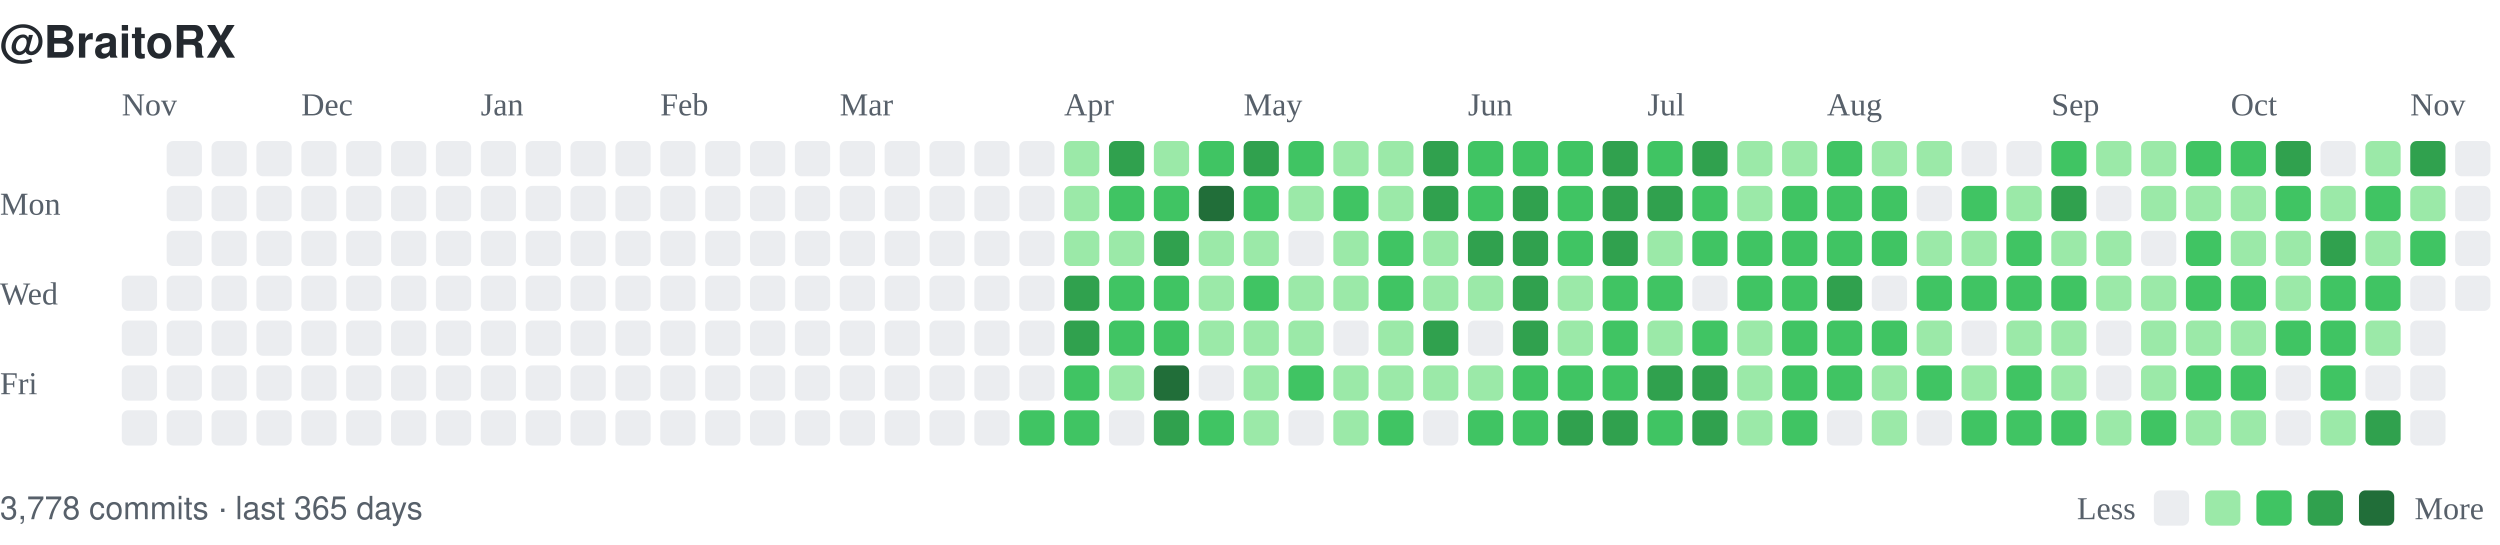
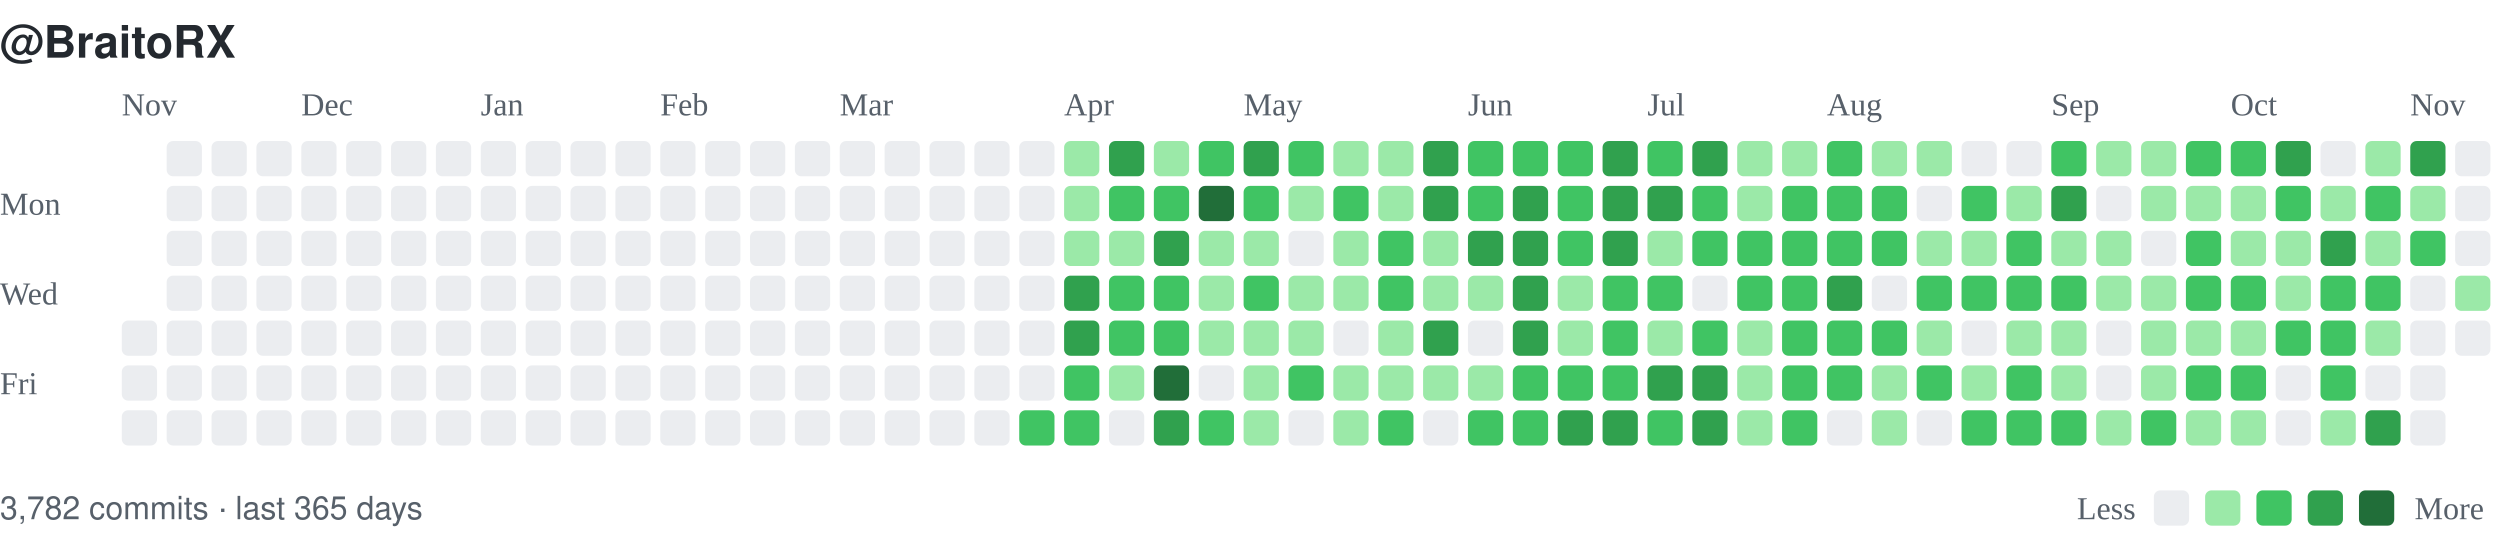
<svg xmlns="http://www.w3.org/2000/svg" width="780" height="170" viewBox="0 0 780 170" role="img">
  <text x="0" y="18" font-size="14" font-weight="600" fill="#24292f" font-family="ui-sans-serif,-apple-system,Segoe UI,Helvetica,Arial,sans-serif">@BraitoRX</text>
  <text x="0" y="67" font-size="10" fill="#57606a">Mon</text>
  <text x="0" y="95" font-size="10" fill="#57606a">Wed</text>
  <text x="0" y="123" font-size="10" fill="#57606a">Fri</text>
  <text x="38" y="36" font-size="10" fill="#57606a">Nov</text>
-   <rect x="38" y="86" width="11" height="11" rx="2" fill="#ebedf0" />
  <rect x="38" y="100" width="11" height="11" rx="2" fill="#ebedf0" />
  <rect x="38" y="114" width="11" height="11" rx="2" fill="#ebedf0" />
  <rect x="38" y="128" width="11" height="11" rx="2" fill="#ebedf0" />
  <rect x="52" y="44" width="11" height="11" rx="2" fill="#ebedf0" />
  <rect x="52" y="58" width="11" height="11" rx="2" fill="#ebedf0" />
  <rect x="52" y="72" width="11" height="11" rx="2" fill="#ebedf0" />
  <rect x="52" y="86" width="11" height="11" rx="2" fill="#ebedf0" />
  <rect x="52" y="100" width="11" height="11" rx="2" fill="#ebedf0" />
  <rect x="52" y="114" width="11" height="11" rx="2" fill="#ebedf0" />
  <rect x="52" y="128" width="11" height="11" rx="2" fill="#ebedf0" />
  <rect x="66" y="44" width="11" height="11" rx="2" fill="#ebedf0" />
  <rect x="66" y="58" width="11" height="11" rx="2" fill="#ebedf0" />
  <rect x="66" y="72" width="11" height="11" rx="2" fill="#ebedf0" />
  <rect x="66" y="86" width="11" height="11" rx="2" fill="#ebedf0" />
  <rect x="66" y="100" width="11" height="11" rx="2" fill="#ebedf0" />
  <rect x="66" y="114" width="11" height="11" rx="2" fill="#ebedf0" />
  <rect x="66" y="128" width="11" height="11" rx="2" fill="#ebedf0" />
  <rect x="80" y="44" width="11" height="11" rx="2" fill="#ebedf0" />
  <rect x="80" y="58" width="11" height="11" rx="2" fill="#ebedf0" />
  <rect x="80" y="72" width="11" height="11" rx="2" fill="#ebedf0" />
  <rect x="80" y="86" width="11" height="11" rx="2" fill="#ebedf0" />
  <rect x="80" y="100" width="11" height="11" rx="2" fill="#ebedf0" />
  <rect x="80" y="114" width="11" height="11" rx="2" fill="#ebedf0" />
  <rect x="80" y="128" width="11" height="11" rx="2" fill="#ebedf0" />
  <text x="94" y="36" font-size="10" fill="#57606a">Dec</text>
  <rect x="94" y="44" width="11" height="11" rx="2" fill="#ebedf0" />
  <rect x="94" y="58" width="11" height="11" rx="2" fill="#ebedf0" />
  <rect x="94" y="72" width="11" height="11" rx="2" fill="#ebedf0" />
  <rect x="94" y="86" width="11" height="11" rx="2" fill="#ebedf0" />
  <rect x="94" y="100" width="11" height="11" rx="2" fill="#ebedf0" />
  <rect x="94" y="114" width="11" height="11" rx="2" fill="#ebedf0" />
  <rect x="94" y="128" width="11" height="11" rx="2" fill="#ebedf0" />
  <rect x="108" y="44" width="11" height="11" rx="2" fill="#ebedf0" />
  <rect x="108" y="58" width="11" height="11" rx="2" fill="#ebedf0" />
  <rect x="108" y="72" width="11" height="11" rx="2" fill="#ebedf0" />
  <rect x="108" y="86" width="11" height="11" rx="2" fill="#ebedf0" />
  <rect x="108" y="100" width="11" height="11" rx="2" fill="#ebedf0" />
  <rect x="108" y="114" width="11" height="11" rx="2" fill="#ebedf0" />
  <rect x="108" y="128" width="11" height="11" rx="2" fill="#ebedf0" />
  <rect x="122" y="44" width="11" height="11" rx="2" fill="#ebedf0" />
  <rect x="122" y="58" width="11" height="11" rx="2" fill="#ebedf0" />
  <rect x="122" y="72" width="11" height="11" rx="2" fill="#ebedf0" />
  <rect x="122" y="86" width="11" height="11" rx="2" fill="#ebedf0" />
  <rect x="122" y="100" width="11" height="11" rx="2" fill="#ebedf0" />
  <rect x="122" y="114" width="11" height="11" rx="2" fill="#ebedf0" />
  <rect x="122" y="128" width="11" height="11" rx="2" fill="#ebedf0" />
  <rect x="136" y="44" width="11" height="11" rx="2" fill="#ebedf0" />
  <rect x="136" y="58" width="11" height="11" rx="2" fill="#ebedf0" />
  <rect x="136" y="72" width="11" height="11" rx="2" fill="#ebedf0" />
  <rect x="136" y="86" width="11" height="11" rx="2" fill="#ebedf0" />
  <rect x="136" y="100" width="11" height="11" rx="2" fill="#ebedf0" />
  <rect x="136" y="114" width="11" height="11" rx="2" fill="#ebedf0" />
  <rect x="136" y="128" width="11" height="11" rx="2" fill="#ebedf0" />
  <text x="150" y="36" font-size="10" fill="#57606a">Jan</text>
  <rect x="150" y="44" width="11" height="11" rx="2" fill="#ebedf0" />
  <rect x="150" y="58" width="11" height="11" rx="2" fill="#ebedf0" />
  <rect x="150" y="72" width="11" height="11" rx="2" fill="#ebedf0" />
  <rect x="150" y="86" width="11" height="11" rx="2" fill="#ebedf0" />
  <rect x="150" y="100" width="11" height="11" rx="2" fill="#ebedf0" />
  <rect x="150" y="114" width="11" height="11" rx="2" fill="#ebedf0" />
  <rect x="150" y="128" width="11" height="11" rx="2" fill="#ebedf0" />
  <rect x="164" y="44" width="11" height="11" rx="2" fill="#ebedf0" />
  <rect x="164" y="58" width="11" height="11" rx="2" fill="#ebedf0" />
  <rect x="164" y="72" width="11" height="11" rx="2" fill="#ebedf0" />
  <rect x="164" y="86" width="11" height="11" rx="2" fill="#ebedf0" />
  <rect x="164" y="100" width="11" height="11" rx="2" fill="#ebedf0" />
  <rect x="164" y="114" width="11" height="11" rx="2" fill="#ebedf0" />
  <rect x="164" y="128" width="11" height="11" rx="2" fill="#ebedf0" />
  <rect x="178" y="44" width="11" height="11" rx="2" fill="#ebedf0" />
  <rect x="178" y="58" width="11" height="11" rx="2" fill="#ebedf0" />
  <rect x="178" y="72" width="11" height="11" rx="2" fill="#ebedf0" />
  <rect x="178" y="86" width="11" height="11" rx="2" fill="#ebedf0" />
  <rect x="178" y="100" width="11" height="11" rx="2" fill="#ebedf0" />
  <rect x="178" y="114" width="11" height="11" rx="2" fill="#ebedf0" />
  <rect x="178" y="128" width="11" height="11" rx="2" fill="#ebedf0" />
  <rect x="192" y="44" width="11" height="11" rx="2" fill="#ebedf0" />
  <rect x="192" y="58" width="11" height="11" rx="2" fill="#ebedf0" />
  <rect x="192" y="72" width="11" height="11" rx="2" fill="#ebedf0" />
  <rect x="192" y="86" width="11" height="11" rx="2" fill="#ebedf0" />
  <rect x="192" y="100" width="11" height="11" rx="2" fill="#ebedf0" />
  <rect x="192" y="114" width="11" height="11" rx="2" fill="#ebedf0" />
  <rect x="192" y="128" width="11" height="11" rx="2" fill="#ebedf0" />
  <text x="206" y="36" font-size="10" fill="#57606a">Feb</text>
  <rect x="206" y="44" width="11" height="11" rx="2" fill="#ebedf0" />
  <rect x="206" y="58" width="11" height="11" rx="2" fill="#ebedf0" />
  <rect x="206" y="72" width="11" height="11" rx="2" fill="#ebedf0" />
  <rect x="206" y="86" width="11" height="11" rx="2" fill="#ebedf0" />
  <rect x="206" y="100" width="11" height="11" rx="2" fill="#ebedf0" />
  <rect x="206" y="114" width="11" height="11" rx="2" fill="#ebedf0" />
  <rect x="206" y="128" width="11" height="11" rx="2" fill="#ebedf0" />
  <rect x="220" y="44" width="11" height="11" rx="2" fill="#ebedf0" />
  <rect x="220" y="58" width="11" height="11" rx="2" fill="#ebedf0" />
  <rect x="220" y="72" width="11" height="11" rx="2" fill="#ebedf0" />
  <rect x="220" y="86" width="11" height="11" rx="2" fill="#ebedf0" />
  <rect x="220" y="100" width="11" height="11" rx="2" fill="#ebedf0" />
  <rect x="220" y="114" width="11" height="11" rx="2" fill="#ebedf0" />
  <rect x="220" y="128" width="11" height="11" rx="2" fill="#ebedf0" />
  <rect x="234" y="44" width="11" height="11" rx="2" fill="#ebedf0" />
  <rect x="234" y="58" width="11" height="11" rx="2" fill="#ebedf0" />
  <rect x="234" y="72" width="11" height="11" rx="2" fill="#ebedf0" />
  <rect x="234" y="86" width="11" height="11" rx="2" fill="#ebedf0" />
  <rect x="234" y="100" width="11" height="11" rx="2" fill="#ebedf0" />
  <rect x="234" y="114" width="11" height="11" rx="2" fill="#ebedf0" />
  <rect x="234" y="128" width="11" height="11" rx="2" fill="#ebedf0" />
  <rect x="248" y="44" width="11" height="11" rx="2" fill="#ebedf0" />
  <rect x="248" y="58" width="11" height="11" rx="2" fill="#ebedf0" />
  <rect x="248" y="72" width="11" height="11" rx="2" fill="#ebedf0" />
  <rect x="248" y="86" width="11" height="11" rx="2" fill="#ebedf0" />
  <rect x="248" y="100" width="11" height="11" rx="2" fill="#ebedf0" />
  <rect x="248" y="114" width="11" height="11" rx="2" fill="#ebedf0" />
  <rect x="248" y="128" width="11" height="11" rx="2" fill="#ebedf0" />
  <text x="262" y="36" font-size="10" fill="#57606a">Mar</text>
  <rect x="262" y="44" width="11" height="11" rx="2" fill="#ebedf0" />
  <rect x="262" y="58" width="11" height="11" rx="2" fill="#ebedf0" />
  <rect x="262" y="72" width="11" height="11" rx="2" fill="#ebedf0" />
  <rect x="262" y="86" width="11" height="11" rx="2" fill="#ebedf0" />
  <rect x="262" y="100" width="11" height="11" rx="2" fill="#ebedf0" />
  <rect x="262" y="114" width="11" height="11" rx="2" fill="#ebedf0" />
  <rect x="262" y="128" width="11" height="11" rx="2" fill="#ebedf0" />
  <rect x="276" y="44" width="11" height="11" rx="2" fill="#ebedf0" />
  <rect x="276" y="58" width="11" height="11" rx="2" fill="#ebedf0" />
  <rect x="276" y="72" width="11" height="11" rx="2" fill="#ebedf0" />
  <rect x="276" y="86" width="11" height="11" rx="2" fill="#ebedf0" />
  <rect x="276" y="100" width="11" height="11" rx="2" fill="#ebedf0" />
  <rect x="276" y="114" width="11" height="11" rx="2" fill="#ebedf0" />
  <rect x="276" y="128" width="11" height="11" rx="2" fill="#ebedf0" />
  <rect x="290" y="44" width="11" height="11" rx="2" fill="#ebedf0" />
  <rect x="290" y="58" width="11" height="11" rx="2" fill="#ebedf0" />
  <rect x="290" y="72" width="11" height="11" rx="2" fill="#ebedf0" />
  <rect x="290" y="86" width="11" height="11" rx="2" fill="#ebedf0" />
  <rect x="290" y="100" width="11" height="11" rx="2" fill="#ebedf0" />
  <rect x="290" y="114" width="11" height="11" rx="2" fill="#ebedf0" />
  <rect x="290" y="128" width="11" height="11" rx="2" fill="#ebedf0" />
  <rect x="304" y="44" width="11" height="11" rx="2" fill="#ebedf0" />
  <rect x="304" y="58" width="11" height="11" rx="2" fill="#ebedf0" />
  <rect x="304" y="72" width="11" height="11" rx="2" fill="#ebedf0" />
  <rect x="304" y="86" width="11" height="11" rx="2" fill="#ebedf0" />
  <rect x="304" y="100" width="11" height="11" rx="2" fill="#ebedf0" />
  <rect x="304" y="114" width="11" height="11" rx="2" fill="#ebedf0" />
  <rect x="304" y="128" width="11" height="11" rx="2" fill="#ebedf0" />
  <rect x="318" y="44" width="11" height="11" rx="2" fill="#ebedf0" />
  <rect x="318" y="58" width="11" height="11" rx="2" fill="#ebedf0" />
  <rect x="318" y="72" width="11" height="11" rx="2" fill="#ebedf0" />
  <rect x="318" y="86" width="11" height="11" rx="2" fill="#ebedf0" />
  <rect x="318" y="100" width="11" height="11" rx="2" fill="#ebedf0" />
  <rect x="318" y="114" width="11" height="11" rx="2" fill="#ebedf0" />
  <rect x="318" y="128" width="11" height="11" rx="2" fill="#40c463" />
  <text x="332" y="36" font-size="10" fill="#57606a">Apr</text>
  <rect x="332" y="44" width="11" height="11" rx="2" fill="#9be9a8" />
  <rect x="332" y="58" width="11" height="11" rx="2" fill="#9be9a8" />
  <rect x="332" y="72" width="11" height="11" rx="2" fill="#9be9a8" />
  <rect x="332" y="86" width="11" height="11" rx="2" fill="#30a14e" />
  <rect x="332" y="100" width="11" height="11" rx="2" fill="#30a14e" />
  <rect x="332" y="114" width="11" height="11" rx="2" fill="#40c463" />
  <rect x="332" y="128" width="11" height="11" rx="2" fill="#40c463" />
  <rect x="346" y="44" width="11" height="11" rx="2" fill="#30a14e" />
  <rect x="346" y="58" width="11" height="11" rx="2" fill="#40c463" />
  <rect x="346" y="72" width="11" height="11" rx="2" fill="#9be9a8" />
  <rect x="346" y="86" width="11" height="11" rx="2" fill="#40c463" />
  <rect x="346" y="100" width="11" height="11" rx="2" fill="#40c463" />
  <rect x="346" y="114" width="11" height="11" rx="2" fill="#9be9a8" />
  <rect x="346" y="128" width="11" height="11" rx="2" fill="#ebedf0" />
  <rect x="360" y="44" width="11" height="11" rx="2" fill="#9be9a8" />
  <rect x="360" y="58" width="11" height="11" rx="2" fill="#40c463" />
  <rect x="360" y="72" width="11" height="11" rx="2" fill="#30a14e" />
  <rect x="360" y="86" width="11" height="11" rx="2" fill="#40c463" />
  <rect x="360" y="100" width="11" height="11" rx="2" fill="#40c463" />
  <rect x="360" y="114" width="11" height="11" rx="2" fill="#216e39" />
  <rect x="360" y="128" width="11" height="11" rx="2" fill="#30a14e" />
  <rect x="374" y="44" width="11" height="11" rx="2" fill="#40c463" />
  <rect x="374" y="58" width="11" height="11" rx="2" fill="#216e39" />
  <rect x="374" y="72" width="11" height="11" rx="2" fill="#9be9a8" />
  <rect x="374" y="86" width="11" height="11" rx="2" fill="#9be9a8" />
  <rect x="374" y="100" width="11" height="11" rx="2" fill="#9be9a8" />
  <rect x="374" y="114" width="11" height="11" rx="2" fill="#ebedf0" />
  <rect x="374" y="128" width="11" height="11" rx="2" fill="#40c463" />
  <text x="388" y="36" font-size="10" fill="#57606a">May</text>
  <rect x="388" y="44" width="11" height="11" rx="2" fill="#30a14e" />
  <rect x="388" y="58" width="11" height="11" rx="2" fill="#40c463" />
  <rect x="388" y="72" width="11" height="11" rx="2" fill="#9be9a8" />
  <rect x="388" y="86" width="11" height="11" rx="2" fill="#40c463" />
  <rect x="388" y="100" width="11" height="11" rx="2" fill="#9be9a8" />
  <rect x="388" y="114" width="11" height="11" rx="2" fill="#9be9a8" />
  <rect x="388" y="128" width="11" height="11" rx="2" fill="#9be9a8" />
  <rect x="402" y="44" width="11" height="11" rx="2" fill="#40c463" />
  <rect x="402" y="58" width="11" height="11" rx="2" fill="#9be9a8" />
  <rect x="402" y="72" width="11" height="11" rx="2" fill="#ebedf0" />
  <rect x="402" y="86" width="11" height="11" rx="2" fill="#9be9a8" />
  <rect x="402" y="100" width="11" height="11" rx="2" fill="#9be9a8" />
  <rect x="402" y="114" width="11" height="11" rx="2" fill="#40c463" />
  <rect x="402" y="128" width="11" height="11" rx="2" fill="#ebedf0" />
  <rect x="416" y="44" width="11" height="11" rx="2" fill="#9be9a8" />
  <rect x="416" y="58" width="11" height="11" rx="2" fill="#40c463" />
  <rect x="416" y="72" width="11" height="11" rx="2" fill="#9be9a8" />
  <rect x="416" y="86" width="11" height="11" rx="2" fill="#9be9a8" />
  <rect x="416" y="100" width="11" height="11" rx="2" fill="#ebedf0" />
  <rect x="416" y="114" width="11" height="11" rx="2" fill="#9be9a8" />
  <rect x="416" y="128" width="11" height="11" rx="2" fill="#9be9a8" />
  <rect x="430" y="44" width="11" height="11" rx="2" fill="#9be9a8" />
  <rect x="430" y="58" width="11" height="11" rx="2" fill="#9be9a8" />
  <rect x="430" y="72" width="11" height="11" rx="2" fill="#40c463" />
  <rect x="430" y="86" width="11" height="11" rx="2" fill="#40c463" />
  <rect x="430" y="100" width="11" height="11" rx="2" fill="#9be9a8" />
  <rect x="430" y="114" width="11" height="11" rx="2" fill="#9be9a8" />
  <rect x="430" y="128" width="11" height="11" rx="2" fill="#40c463" />
  <rect x="444" y="44" width="11" height="11" rx="2" fill="#30a14e" />
  <rect x="444" y="58" width="11" height="11" rx="2" fill="#30a14e" />
  <rect x="444" y="72" width="11" height="11" rx="2" fill="#9be9a8" />
  <rect x="444" y="86" width="11" height="11" rx="2" fill="#9be9a8" />
  <rect x="444" y="100" width="11" height="11" rx="2" fill="#30a14e" />
  <rect x="444" y="114" width="11" height="11" rx="2" fill="#9be9a8" />
  <rect x="444" y="128" width="11" height="11" rx="2" fill="#ebedf0" />
  <text x="458" y="36" font-size="10" fill="#57606a">Jun</text>
  <rect x="458" y="44" width="11" height="11" rx="2" fill="#40c463" />
  <rect x="458" y="58" width="11" height="11" rx="2" fill="#40c463" />
  <rect x="458" y="72" width="11" height="11" rx="2" fill="#30a14e" />
  <rect x="458" y="86" width="11" height="11" rx="2" fill="#9be9a8" />
  <rect x="458" y="100" width="11" height="11" rx="2" fill="#ebedf0" />
  <rect x="458" y="114" width="11" height="11" rx="2" fill="#9be9a8" />
  <rect x="458" y="128" width="11" height="11" rx="2" fill="#40c463" />
  <rect x="472" y="44" width="11" height="11" rx="2" fill="#40c463" />
  <rect x="472" y="58" width="11" height="11" rx="2" fill="#30a14e" />
  <rect x="472" y="72" width="11" height="11" rx="2" fill="#30a14e" />
  <rect x="472" y="86" width="11" height="11" rx="2" fill="#30a14e" />
  <rect x="472" y="100" width="11" height="11" rx="2" fill="#30a14e" />
  <rect x="472" y="114" width="11" height="11" rx="2" fill="#40c463" />
  <rect x="472" y="128" width="11" height="11" rx="2" fill="#40c463" />
  <rect x="486" y="44" width="11" height="11" rx="2" fill="#40c463" />
  <rect x="486" y="58" width="11" height="11" rx="2" fill="#40c463" />
  <rect x="486" y="72" width="11" height="11" rx="2" fill="#40c463" />
  <rect x="486" y="86" width="11" height="11" rx="2" fill="#9be9a8" />
  <rect x="486" y="100" width="11" height="11" rx="2" fill="#9be9a8" />
  <rect x="486" y="114" width="11" height="11" rx="2" fill="#40c463" />
  <rect x="486" y="128" width="11" height="11" rx="2" fill="#30a14e" />
  <rect x="500" y="44" width="11" height="11" rx="2" fill="#30a14e" />
  <rect x="500" y="58" width="11" height="11" rx="2" fill="#30a14e" />
  <rect x="500" y="72" width="11" height="11" rx="2" fill="#30a14e" />
  <rect x="500" y="86" width="11" height="11" rx="2" fill="#40c463" />
  <rect x="500" y="100" width="11" height="11" rx="2" fill="#40c463" />
  <rect x="500" y="114" width="11" height="11" rx="2" fill="#40c463" />
  <rect x="500" y="128" width="11" height="11" rx="2" fill="#30a14e" />
  <text x="514" y="36" font-size="10" fill="#57606a">Jul</text>
  <rect x="514" y="44" width="11" height="11" rx="2" fill="#40c463" />
  <rect x="514" y="58" width="11" height="11" rx="2" fill="#30a14e" />
  <rect x="514" y="72" width="11" height="11" rx="2" fill="#9be9a8" />
  <rect x="514" y="86" width="11" height="11" rx="2" fill="#40c463" />
  <rect x="514" y="100" width="11" height="11" rx="2" fill="#9be9a8" />
  <rect x="514" y="114" width="11" height="11" rx="2" fill="#30a14e" />
  <rect x="514" y="128" width="11" height="11" rx="2" fill="#40c463" />
  <rect x="528" y="44" width="11" height="11" rx="2" fill="#30a14e" />
  <rect x="528" y="58" width="11" height="11" rx="2" fill="#40c463" />
  <rect x="528" y="72" width="11" height="11" rx="2" fill="#40c463" />
  <rect x="528" y="86" width="11" height="11" rx="2" fill="#ebedf0" />
  <rect x="528" y="100" width="11" height="11" rx="2" fill="#40c463" />
  <rect x="528" y="114" width="11" height="11" rx="2" fill="#30a14e" />
  <rect x="528" y="128" width="11" height="11" rx="2" fill="#30a14e" />
  <rect x="542" y="44" width="11" height="11" rx="2" fill="#9be9a8" />
  <rect x="542" y="58" width="11" height="11" rx="2" fill="#9be9a8" />
  <rect x="542" y="72" width="11" height="11" rx="2" fill="#40c463" />
  <rect x="542" y="86" width="11" height="11" rx="2" fill="#40c463" />
  <rect x="542" y="100" width="11" height="11" rx="2" fill="#9be9a8" />
  <rect x="542" y="114" width="11" height="11" rx="2" fill="#9be9a8" />
  <rect x="542" y="128" width="11" height="11" rx="2" fill="#9be9a8" />
  <rect x="556" y="44" width="11" height="11" rx="2" fill="#9be9a8" />
  <rect x="556" y="58" width="11" height="11" rx="2" fill="#40c463" />
  <rect x="556" y="72" width="11" height="11" rx="2" fill="#40c463" />
  <rect x="556" y="86" width="11" height="11" rx="2" fill="#40c463" />
  <rect x="556" y="100" width="11" height="11" rx="2" fill="#40c463" />
  <rect x="556" y="114" width="11" height="11" rx="2" fill="#40c463" />
  <rect x="556" y="128" width="11" height="11" rx="2" fill="#40c463" />
  <text x="570" y="36" font-size="10" fill="#57606a">Aug</text>
  <rect x="570" y="44" width="11" height="11" rx="2" fill="#40c463" />
  <rect x="570" y="58" width="11" height="11" rx="2" fill="#40c463" />
  <rect x="570" y="72" width="11" height="11" rx="2" fill="#40c463" />
  <rect x="570" y="86" width="11" height="11" rx="2" fill="#30a14e" />
  <rect x="570" y="100" width="11" height="11" rx="2" fill="#40c463" />
  <rect x="570" y="114" width="11" height="11" rx="2" fill="#40c463" />
  <rect x="570" y="128" width="11" height="11" rx="2" fill="#ebedf0" />
  <rect x="584" y="44" width="11" height="11" rx="2" fill="#9be9a8" />
  <rect x="584" y="58" width="11" height="11" rx="2" fill="#40c463" />
  <rect x="584" y="72" width="11" height="11" rx="2" fill="#40c463" />
  <rect x="584" y="86" width="11" height="11" rx="2" fill="#ebedf0" />
  <rect x="584" y="100" width="11" height="11" rx="2" fill="#40c463" />
  <rect x="584" y="114" width="11" height="11" rx="2" fill="#9be9a8" />
  <rect x="584" y="128" width="11" height="11" rx="2" fill="#9be9a8" />
  <rect x="598" y="44" width="11" height="11" rx="2" fill="#9be9a8" />
  <rect x="598" y="58" width="11" height="11" rx="2" fill="#ebedf0" />
  <rect x="598" y="72" width="11" height="11" rx="2" fill="#9be9a8" />
  <rect x="598" y="86" width="11" height="11" rx="2" fill="#40c463" />
  <rect x="598" y="100" width="11" height="11" rx="2" fill="#9be9a8" />
  <rect x="598" y="114" width="11" height="11" rx="2" fill="#40c463" />
  <rect x="598" y="128" width="11" height="11" rx="2" fill="#ebedf0" />
  <rect x="612" y="44" width="11" height="11" rx="2" fill="#ebedf0" />
  <rect x="612" y="58" width="11" height="11" rx="2" fill="#40c463" />
  <rect x="612" y="72" width="11" height="11" rx="2" fill="#9be9a8" />
  <rect x="612" y="86" width="11" height="11" rx="2" fill="#40c463" />
  <rect x="612" y="100" width="11" height="11" rx="2" fill="#ebedf0" />
  <rect x="612" y="114" width="11" height="11" rx="2" fill="#9be9a8" />
  <rect x="612" y="128" width="11" height="11" rx="2" fill="#40c463" />
  <rect x="626" y="44" width="11" height="11" rx="2" fill="#ebedf0" />
  <rect x="626" y="58" width="11" height="11" rx="2" fill="#9be9a8" />
  <rect x="626" y="72" width="11" height="11" rx="2" fill="#40c463" />
  <rect x="626" y="86" width="11" height="11" rx="2" fill="#40c463" />
  <rect x="626" y="100" width="11" height="11" rx="2" fill="#9be9a8" />
  <rect x="626" y="114" width="11" height="11" rx="2" fill="#40c463" />
  <rect x="626" y="128" width="11" height="11" rx="2" fill="#40c463" />
  <text x="640" y="36" font-size="10" fill="#57606a">Sep</text>
  <rect x="640" y="44" width="11" height="11" rx="2" fill="#40c463" />
  <rect x="640" y="58" width="11" height="11" rx="2" fill="#30a14e" />
  <rect x="640" y="72" width="11" height="11" rx="2" fill="#9be9a8" />
  <rect x="640" y="86" width="11" height="11" rx="2" fill="#40c463" />
  <rect x="640" y="100" width="11" height="11" rx="2" fill="#9be9a8" />
  <rect x="640" y="114" width="11" height="11" rx="2" fill="#9be9a8" />
  <rect x="640" y="128" width="11" height="11" rx="2" fill="#40c463" />
  <rect x="654" y="44" width="11" height="11" rx="2" fill="#9be9a8" />
  <rect x="654" y="58" width="11" height="11" rx="2" fill="#ebedf0" />
  <rect x="654" y="72" width="11" height="11" rx="2" fill="#9be9a8" />
  <rect x="654" y="86" width="11" height="11" rx="2" fill="#9be9a8" />
  <rect x="654" y="100" width="11" height="11" rx="2" fill="#ebedf0" />
  <rect x="654" y="114" width="11" height="11" rx="2" fill="#ebedf0" />
  <rect x="654" y="128" width="11" height="11" rx="2" fill="#9be9a8" />
  <rect x="668" y="44" width="11" height="11" rx="2" fill="#9be9a8" />
  <rect x="668" y="58" width="11" height="11" rx="2" fill="#9be9a8" />
  <rect x="668" y="72" width="11" height="11" rx="2" fill="#ebedf0" />
  <rect x="668" y="86" width="11" height="11" rx="2" fill="#9be9a8" />
  <rect x="668" y="100" width="11" height="11" rx="2" fill="#9be9a8" />
  <rect x="668" y="114" width="11" height="11" rx="2" fill="#9be9a8" />
  <rect x="668" y="128" width="11" height="11" rx="2" fill="#40c463" />
  <rect x="682" y="44" width="11" height="11" rx="2" fill="#40c463" />
  <rect x="682" y="58" width="11" height="11" rx="2" fill="#9be9a8" />
  <rect x="682" y="72" width="11" height="11" rx="2" fill="#40c463" />
  <rect x="682" y="86" width="11" height="11" rx="2" fill="#40c463" />
  <rect x="682" y="100" width="11" height="11" rx="2" fill="#9be9a8" />
  <rect x="682" y="114" width="11" height="11" rx="2" fill="#40c463" />
  <rect x="682" y="128" width="11" height="11" rx="2" fill="#9be9a8" />
  <text x="696" y="36" font-size="10" fill="#57606a">Oct</text>
  <rect x="696" y="44" width="11" height="11" rx="2" fill="#40c463" />
  <rect x="696" y="58" width="11" height="11" rx="2" fill="#9be9a8" />
  <rect x="696" y="72" width="11" height="11" rx="2" fill="#9be9a8" />
  <rect x="696" y="86" width="11" height="11" rx="2" fill="#40c463" />
  <rect x="696" y="100" width="11" height="11" rx="2" fill="#9be9a8" />
  <rect x="696" y="114" width="11" height="11" rx="2" fill="#40c463" />
  <rect x="696" y="128" width="11" height="11" rx="2" fill="#9be9a8" />
  <rect x="710" y="44" width="11" height="11" rx="2" fill="#30a14e" />
  <rect x="710" y="58" width="11" height="11" rx="2" fill="#40c463" />
  <rect x="710" y="72" width="11" height="11" rx="2" fill="#9be9a8" />
  <rect x="710" y="86" width="11" height="11" rx="2" fill="#9be9a8" />
  <rect x="710" y="100" width="11" height="11" rx="2" fill="#40c463" />
  <rect x="710" y="114" width="11" height="11" rx="2" fill="#ebedf0" />
  <rect x="710" y="128" width="11" height="11" rx="2" fill="#ebedf0" />
  <rect x="724" y="44" width="11" height="11" rx="2" fill="#ebedf0" />
  <rect x="724" y="58" width="11" height="11" rx="2" fill="#9be9a8" />
  <rect x="724" y="72" width="11" height="11" rx="2" fill="#30a14e" />
  <rect x="724" y="86" width="11" height="11" rx="2" fill="#40c463" />
  <rect x="724" y="100" width="11" height="11" rx="2" fill="#40c463" />
  <rect x="724" y="114" width="11" height="11" rx="2" fill="#40c463" />
  <rect x="724" y="128" width="11" height="11" rx="2" fill="#9be9a8" />
  <rect x="738" y="44" width="11" height="11" rx="2" fill="#9be9a8" />
  <rect x="738" y="58" width="11" height="11" rx="2" fill="#40c463" />
  <rect x="738" y="72" width="11" height="11" rx="2" fill="#9be9a8" />
  <rect x="738" y="86" width="11" height="11" rx="2" fill="#40c463" />
  <rect x="738" y="100" width="11" height="11" rx="2" fill="#9be9a8" />
  <rect x="738" y="114" width="11" height="11" rx="2" fill="#ebedf0" />
  <rect x="738" y="128" width="11" height="11" rx="2" fill="#30a14e" />
  <text x="752" y="36" font-size="10" fill="#57606a">Nov</text>
  <rect x="752" y="44" width="11" height="11" rx="2" fill="#30a14e" />
  <rect x="752" y="58" width="11" height="11" rx="2" fill="#9be9a8" />
  <rect x="752" y="72" width="11" height="11" rx="2" fill="#40c463" />
  <rect x="752" y="86" width="11" height="11" rx="2" fill="#ebedf0" />
  <rect x="752" y="100" width="11" height="11" rx="2" fill="#ebedf0" />
  <rect x="752" y="114" width="11" height="11" rx="2" fill="#ebedf0" />
  <rect x="752" y="128" width="11" height="11" rx="2" fill="#ebedf0" />
  <rect x="766" y="44" width="11" height="11" rx="2" fill="#ebedf0" />
  <rect x="766" y="58" width="11" height="11" rx="2" fill="#ebedf0" />
  <rect x="766" y="72" width="11" height="11" rx="2" fill="#ebedf0" />
-   <rect x="766" y="86" width="11" height="11" rx="2" fill="#ebedf0" />
+   <rect x="766" y="86" width="11" height="11" rx="2" fill="#9be9a8" />
+   <rect x="766" y="100" width="11" height="11" rx="2" fill="#ebedf0" />
  <text x="648" y="162" font-size="10" fill="#57606a">Less</text>
  <rect x="672" y="153" width="11" height="11" rx="2" fill="#ebedf0" />
  <rect x="688" y="153" width="11" height="11" rx="2" fill="#9be9a8" />
  <rect x="704" y="153" width="11" height="11" rx="2" fill="#40c463" />
  <rect x="720" y="153" width="11" height="11" rx="2" fill="#30a14e" />
  <rect x="736" y="153" width="11" height="11" rx="2" fill="#216e39" />
  <text x="775" y="162" font-size="10" fill="#57606a" text-anchor="end">More</text>
-   <text x="0" y="162" font-size="10" fill="#57606a" font-family="ui-sans-serif,-apple-system,Segoe UI,Helvetica,Arial,sans-serif">3,778 commits · last 365 days</text>
+   <text x="0" y="162" font-size="10" fill="#57606a" font-family="ui-sans-serif,-apple-system,Segoe UI,Helvetica,Arial,sans-serif">3,782 commits · last 365 days</text>
</svg>
